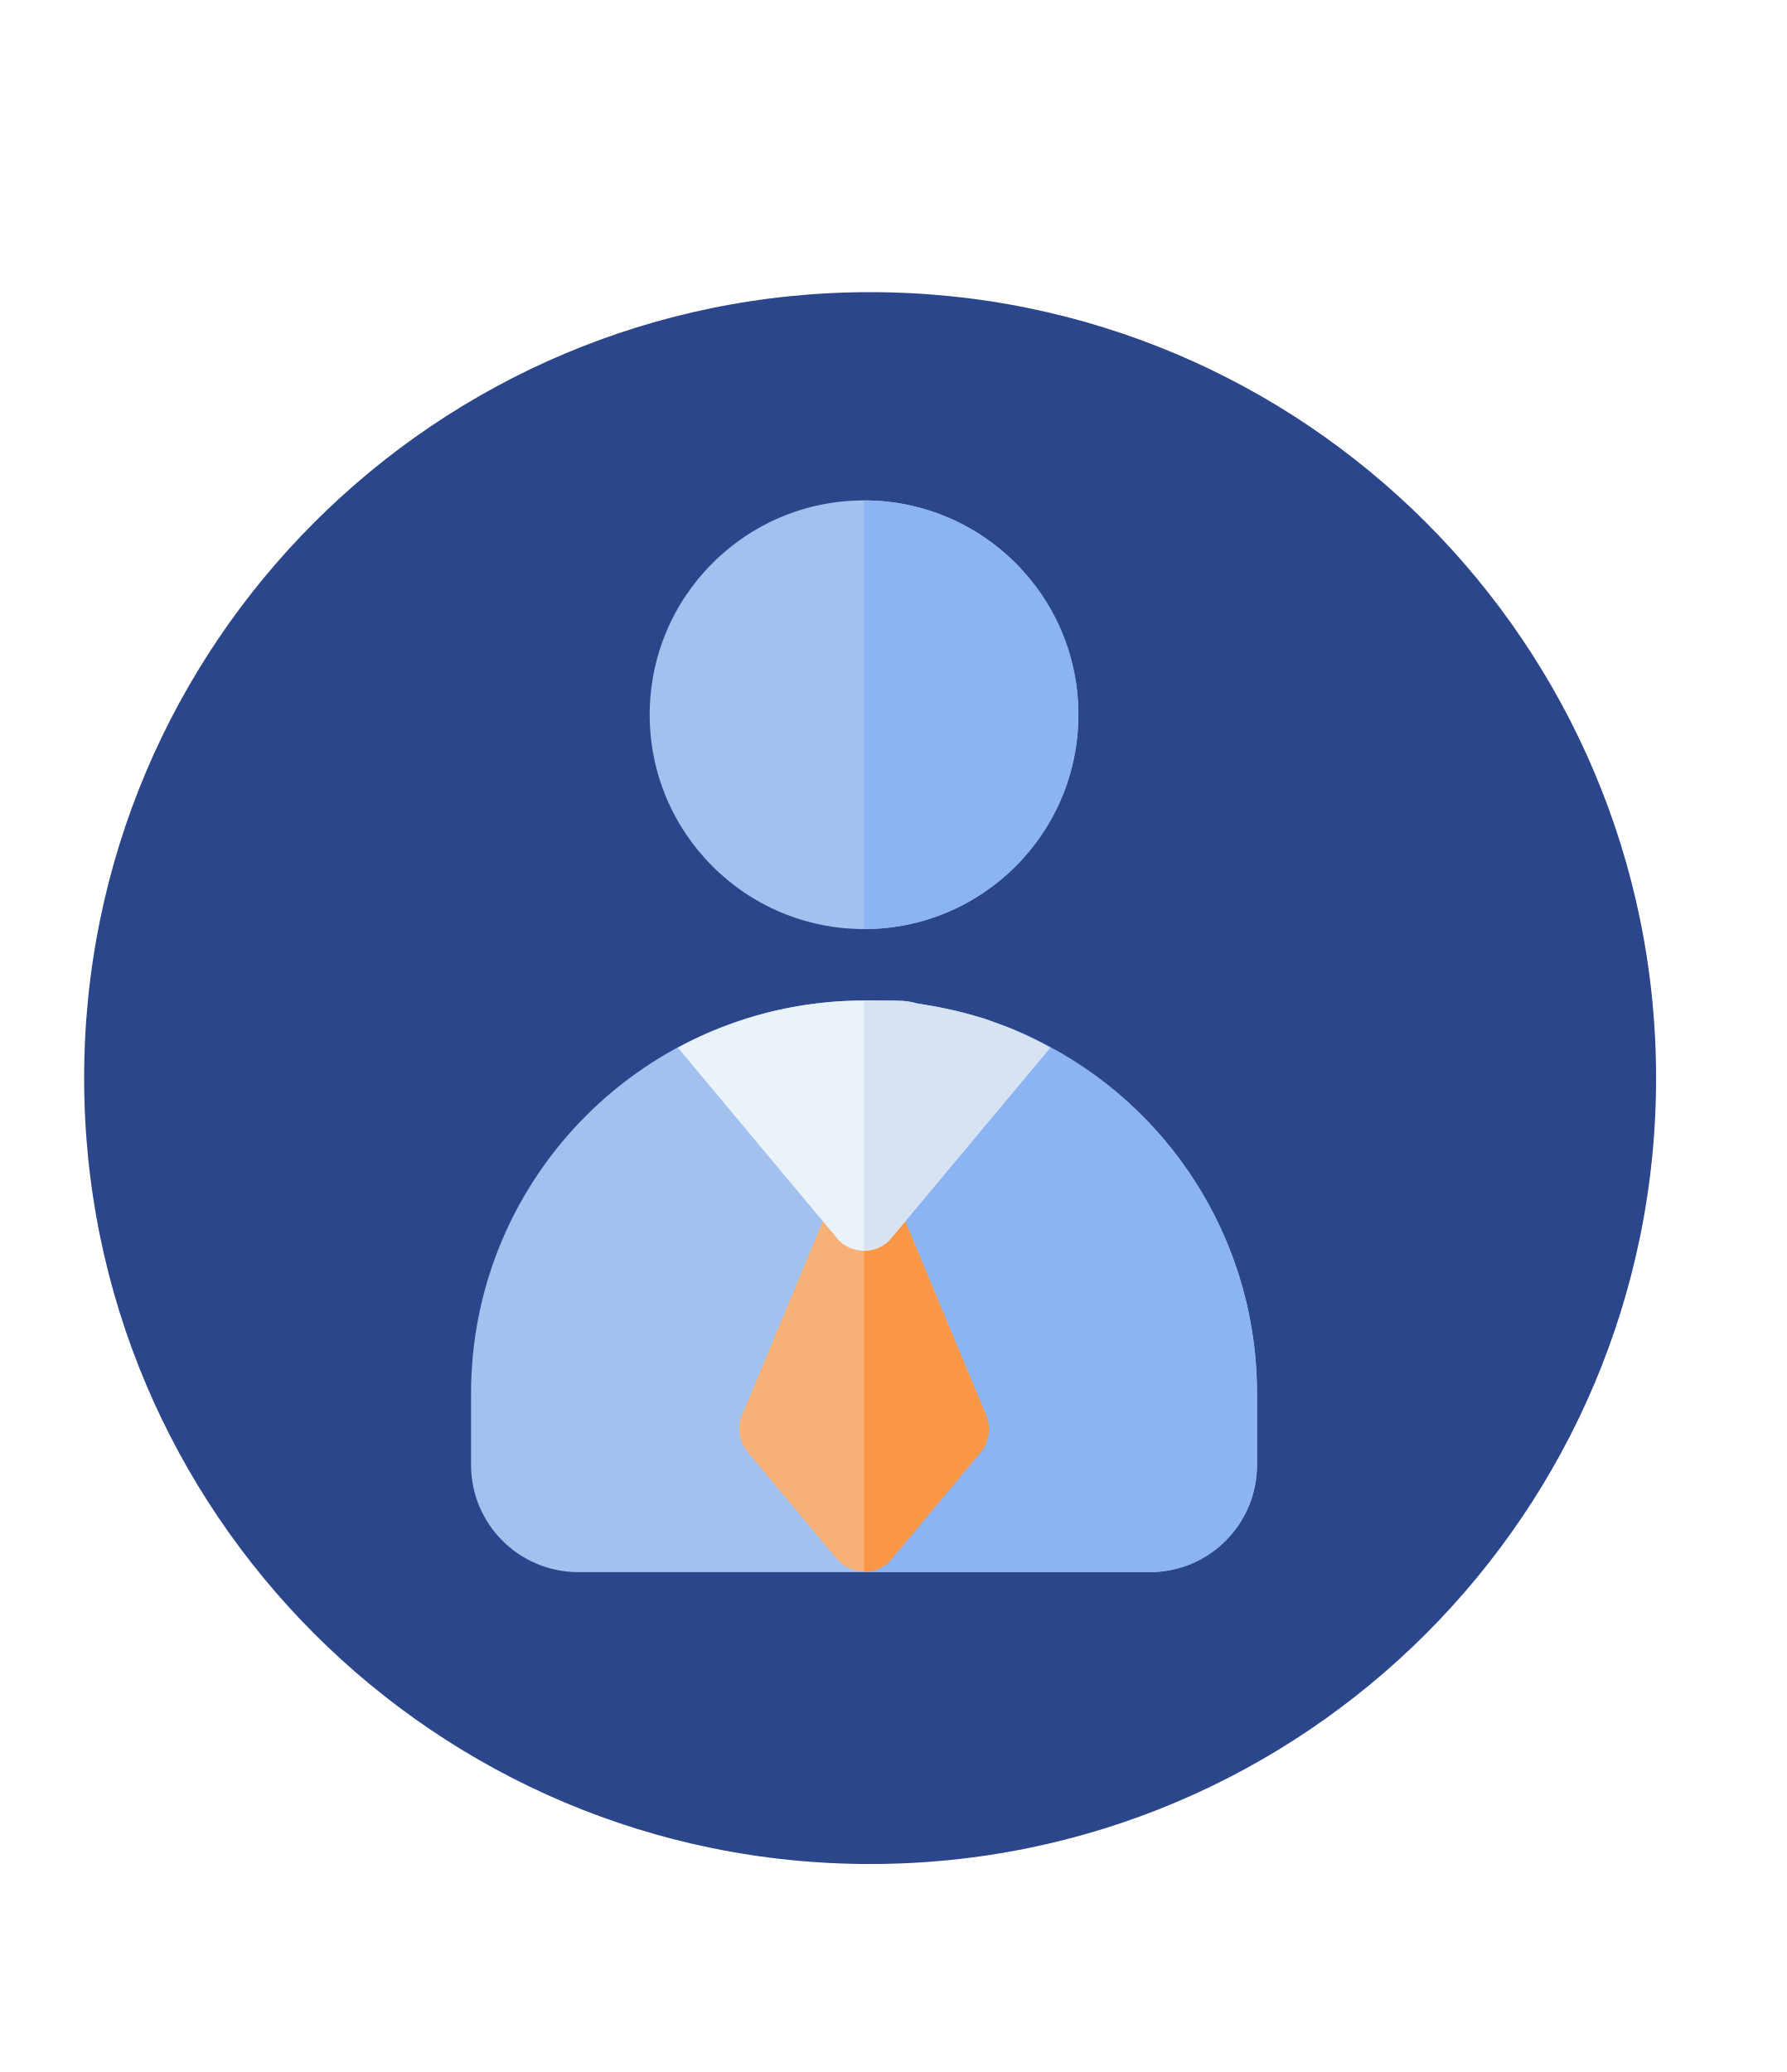
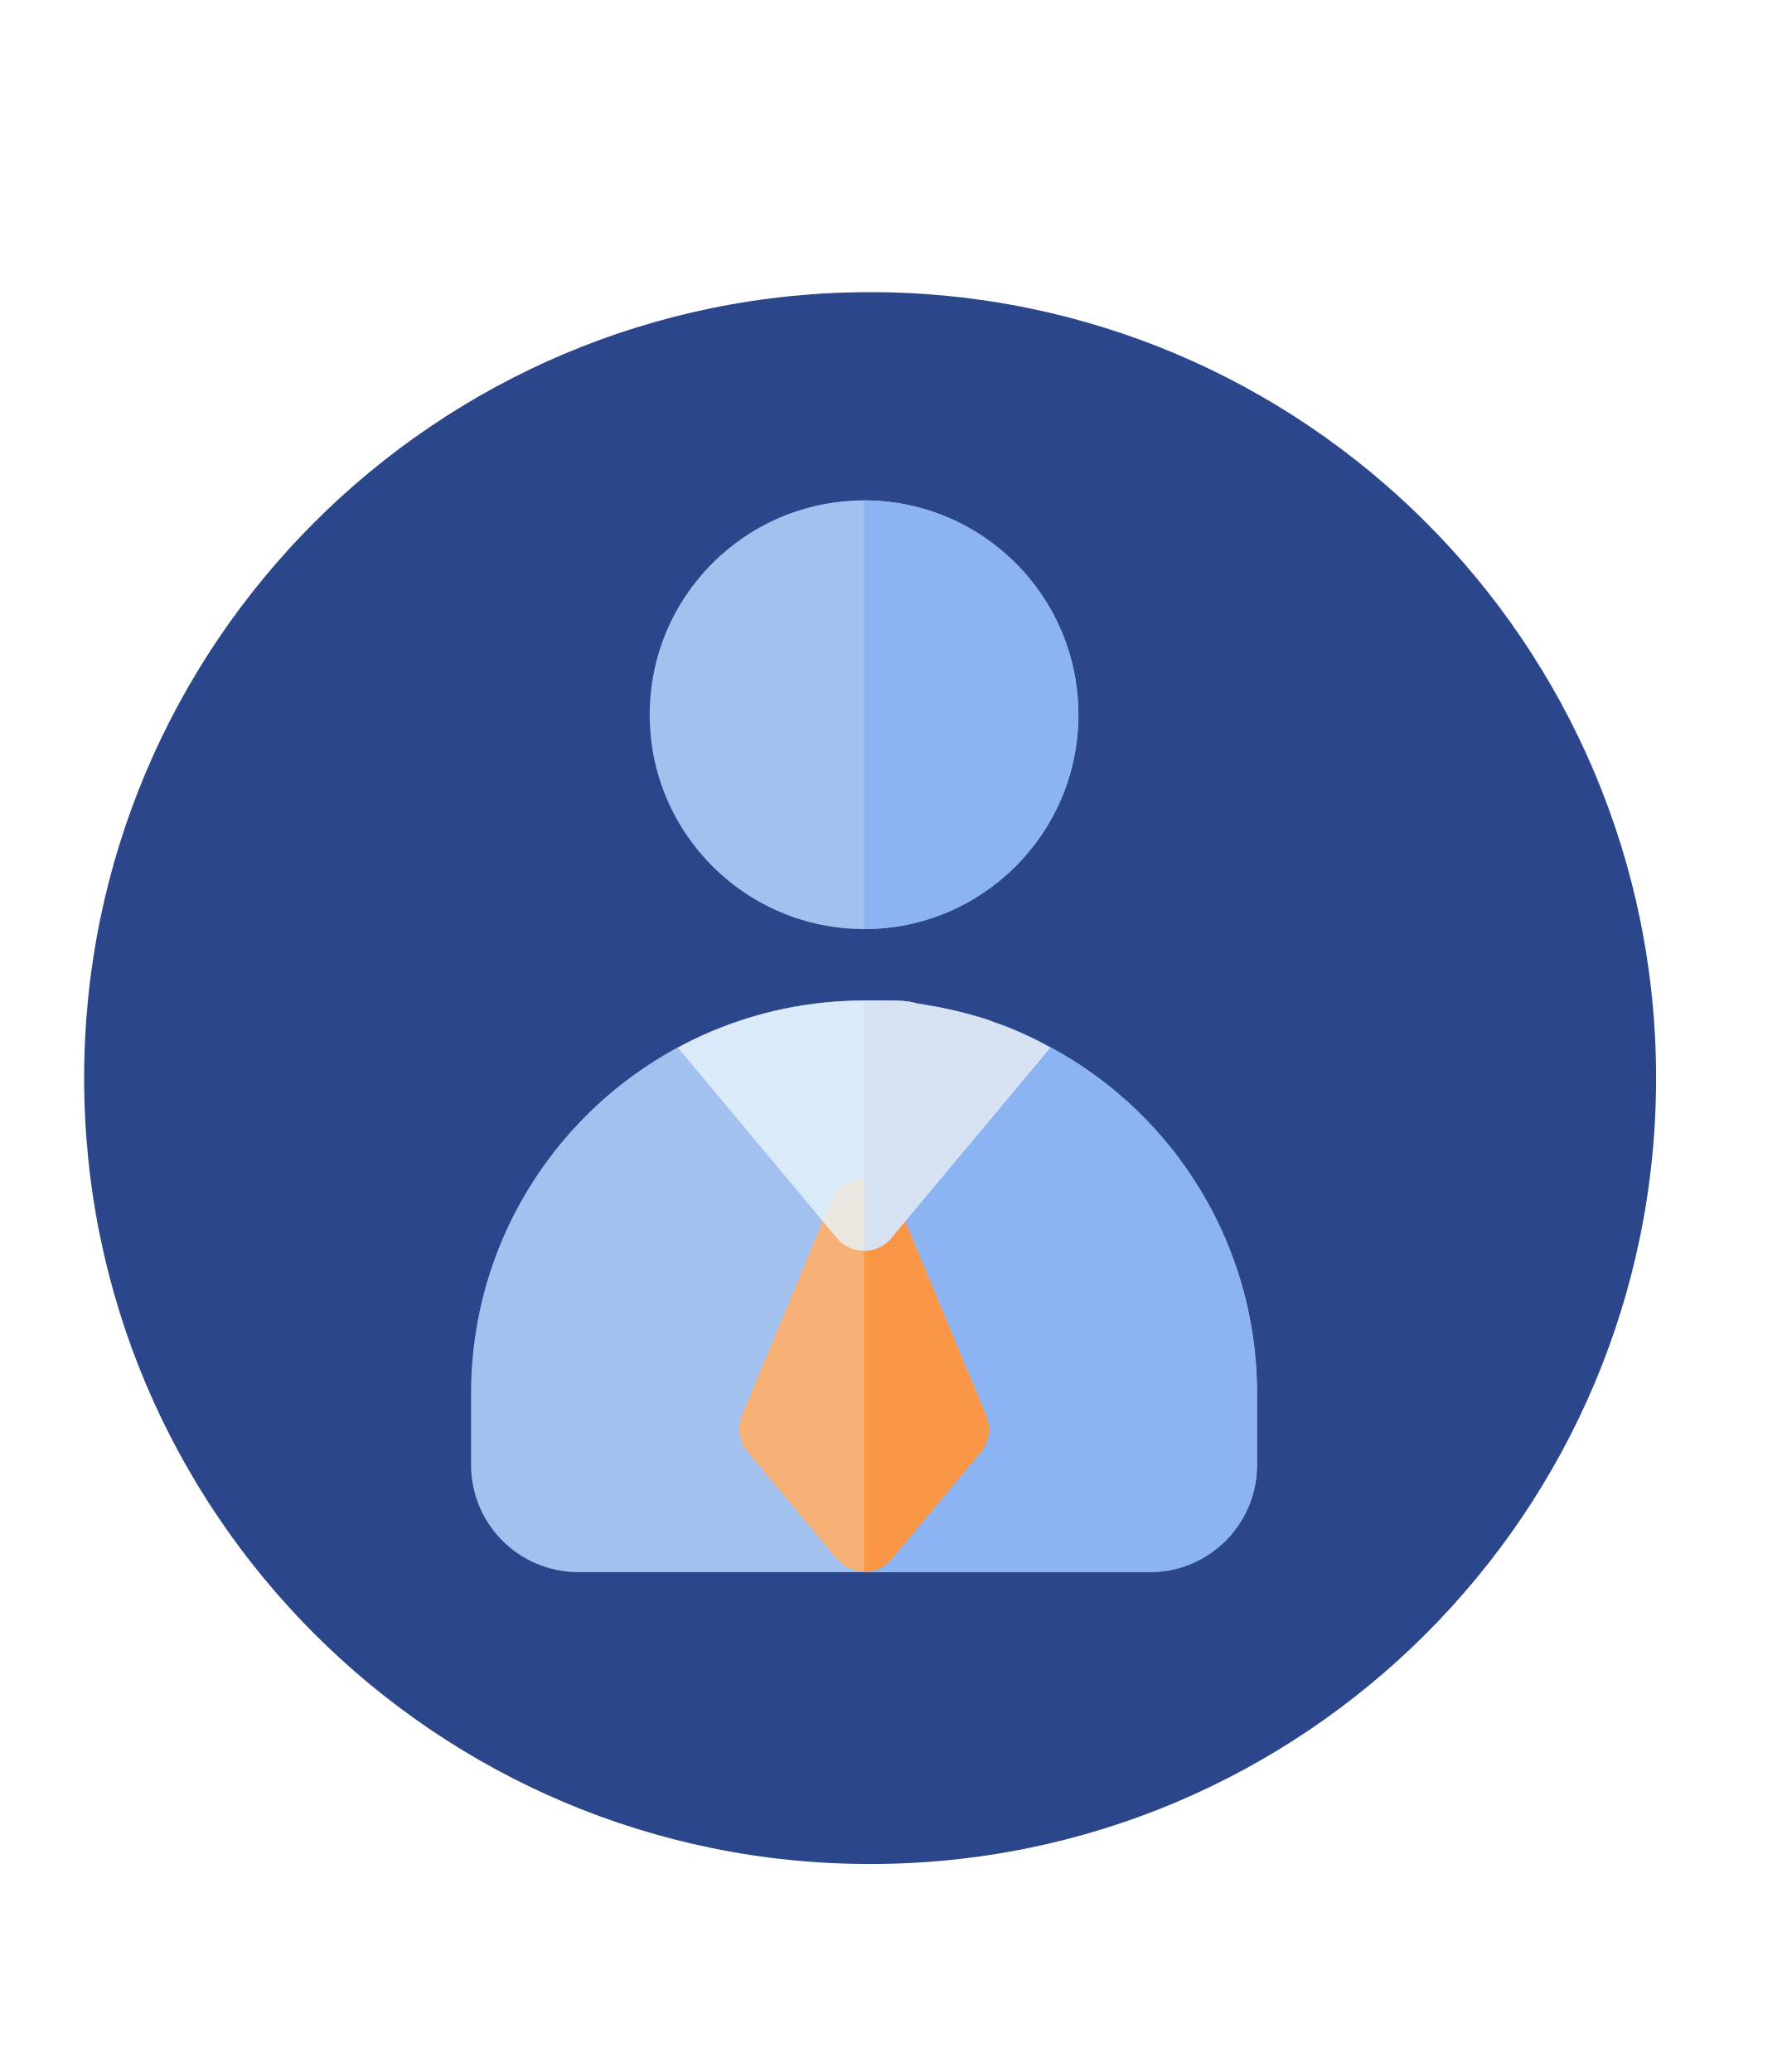
<svg xmlns="http://www.w3.org/2000/svg" width="50" height="58">
  <g>
    <rect fill="none" id="canvas_background" height="60" width="52" y="-1" x="-1" />
  </g>
  <g>
    <ellipse ry="22" rx="22" id="svg_12" cy="30.178" cx="24.355" stroke-opacity="null" stroke-width="null" stroke="null" fill="#2b468b" />
    <circle fill="#a2c1ef" id="svg_1" r="6" cy="20.007" cx="24.185" class="cls-1" />
    <path fill="#a2c1ef" id="svg_2" d="m24.185,28.007a11,11 0 0 0 -11,11l0,2a3,3 0 0 0 3,3l16,0a3,3 0 0 0 3,-3l0,-2a11,11 0 0 0 -11,-11z" class="cls-2" />
    <path fill="#8cb3f2" id="svg_3" d="m35.185,39.007l0,2a3,3 0 0 1 -3,3l-8,0l0,-16l0.67,0c0.28,0 0.55,0 0.81,0.08l0.59,0.1l0.51,0.11l0.35,0.09l0.45,0.13l0.63,0.23a9.32,9.32 0 0 1 1.2,0.56a11,11 0 0 1 5.79,9.7z" class="cls-3" />
    <path fill="#f7b076" id="svg_4" d="m27.605,39.627l-2.5,-6a1,1 0 0 0 -1.84,0l-2.5,6a1,1 0 0 0 0.15,1l2.5,3a1,1 0 0 0 1.54,0l2.5,-3a1,1 0 0 0 0.15,-1z" class="cls-4" />
    <path fill="#fa9746" id="svg_5" d="m27.455,40.647l-2.5,3a1,1 0 0 1 -0.77,0.36l0,-11a1,1 0 0 1 0.92,0.62l0.23,0.56l2.27,5.44a1,1 0 0 1 -0.15,1.02z" class="cls-5" />
-     <path fill="#eaf3fa" id="svg_6" d="m29.395,29.327a10.94,10.94 0 0 0 -10.42,0l4.5,5.39a1,1 0 0 0 1.42,0l4.5,-5.39z" class="cls-6" />
+     <path fill="rgba(234, 243, 250, 0.8)" id="svg_6" d="m29.395,29.327a10.94,10.94 0 0 0 -10.42,0l4.5,5.39a1,1 0 0 0 1.42,0l4.5,-5.39z" class="cls-6" />
    <path fill="#8cb3f2" id="svg_7" d="m30.185,20.007a6,6 0 0 1 -6,6l0,-12a6,6 0 0 1 6,6z" class="cls-7" />
    <path fill="#d7e2f2" id="svg_8" d="m29.395,29.327l-4.06,4.86l-0.44,0.53a1,1 0 0 1 -0.71,0.29l0,-7l0.67,0c0.28,0 0.55,0 0.81,0.08l0.59,0.1l0.51,0.11l0.35,0.09l0.45,0.13l0.63,0.23a10.88,10.88 0 0 1 1.2,0.58z" class="cls-8" />
  </g>
</svg>
